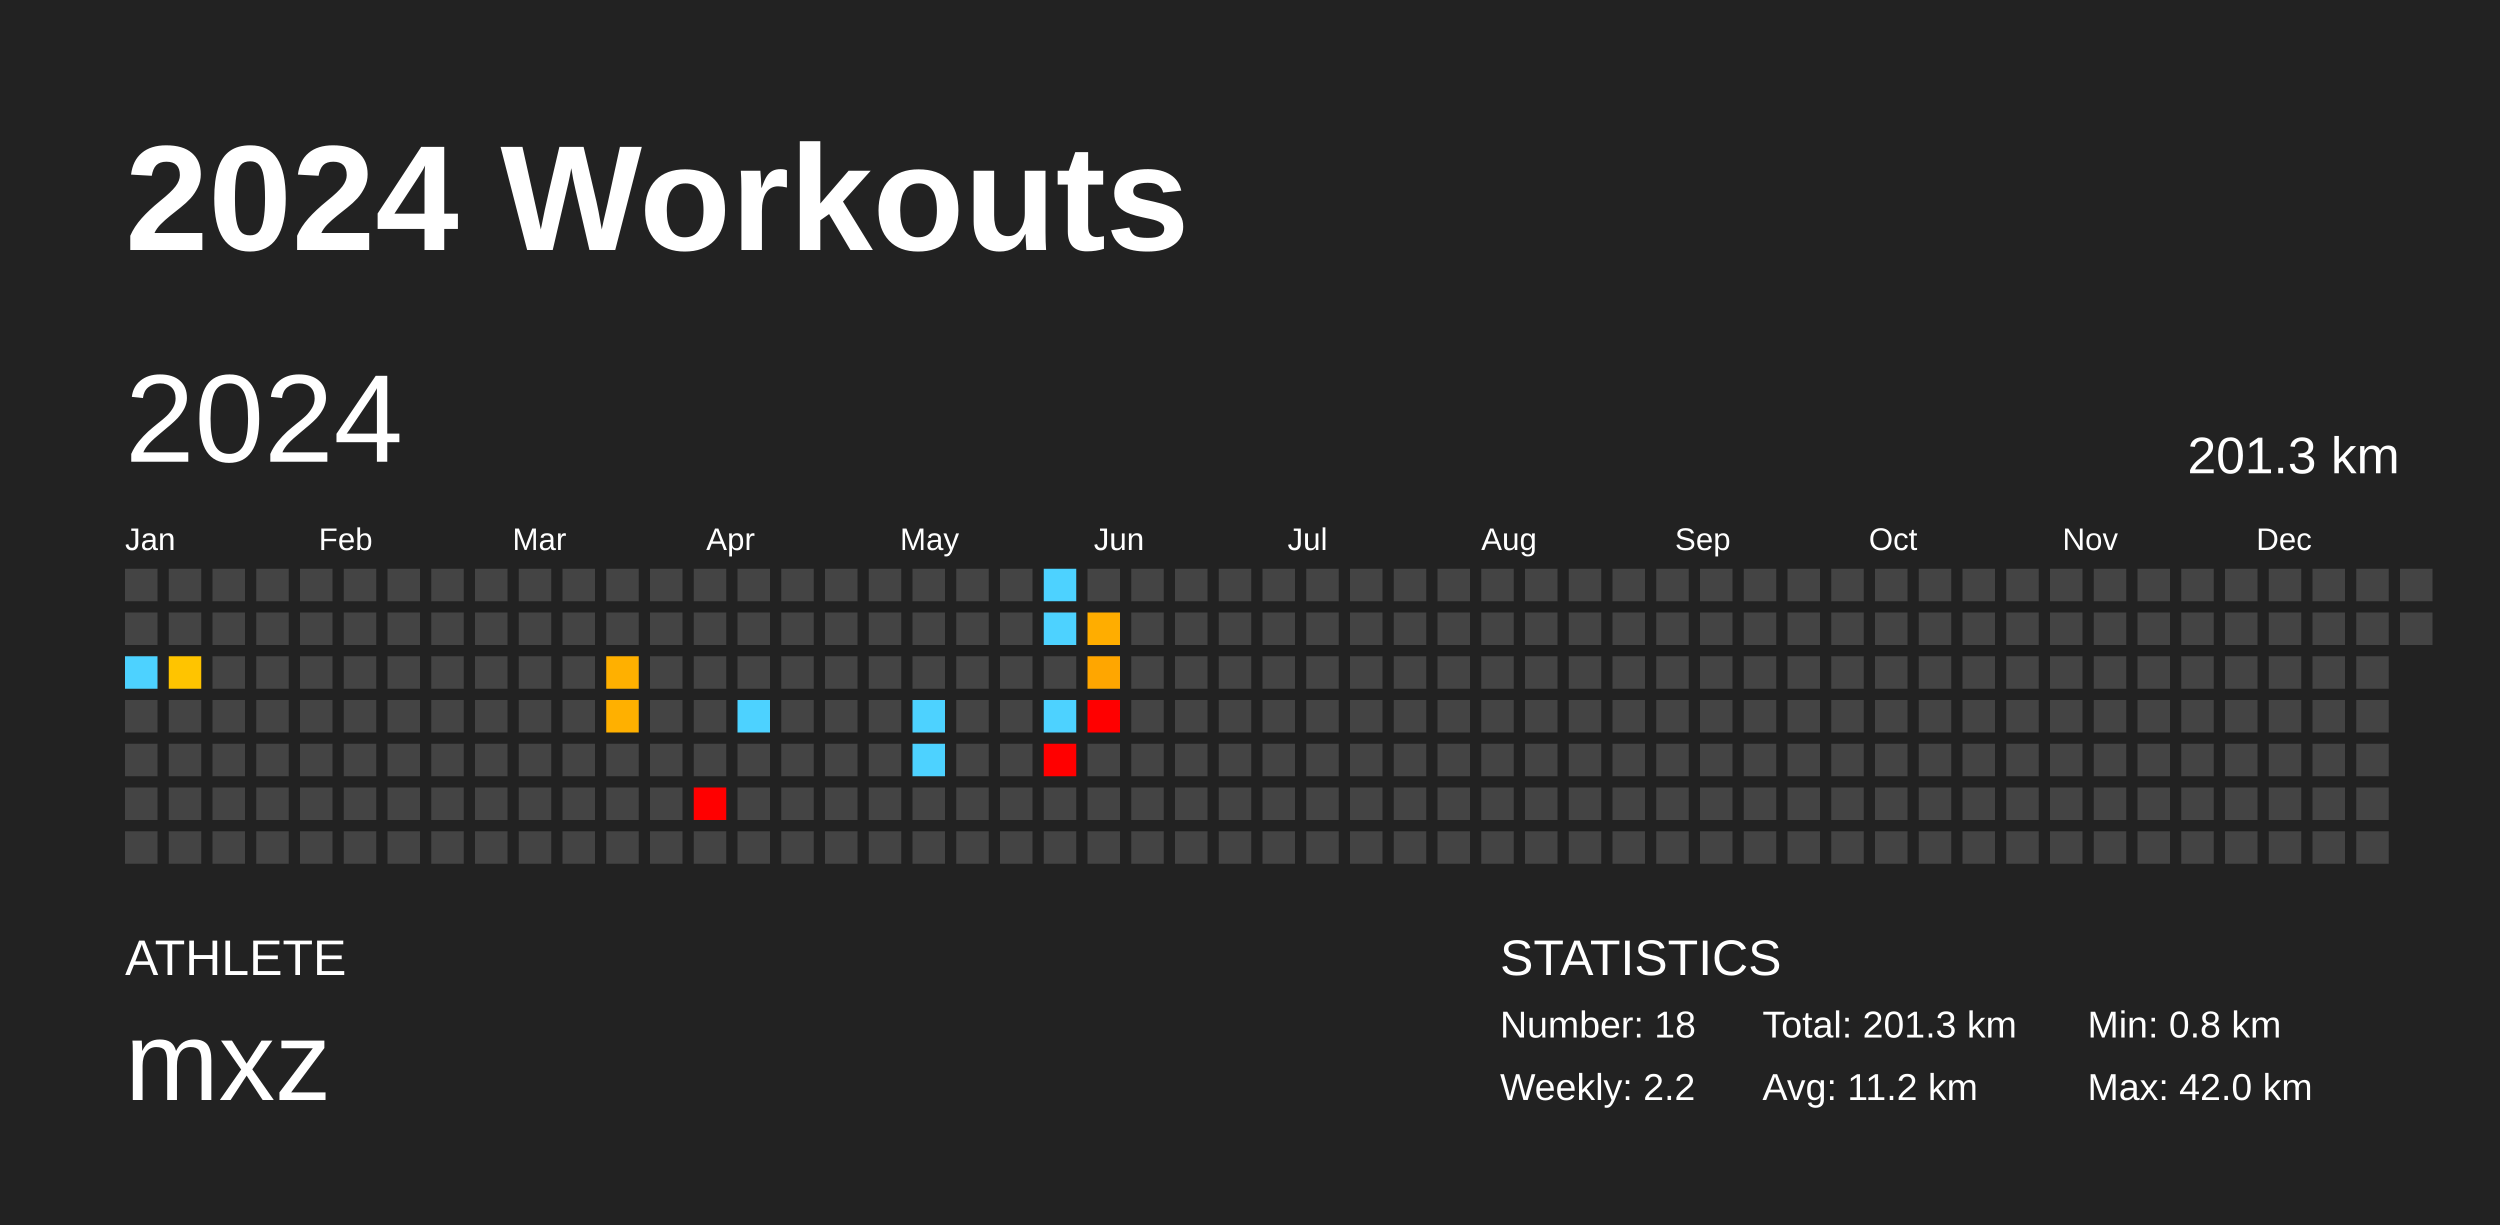
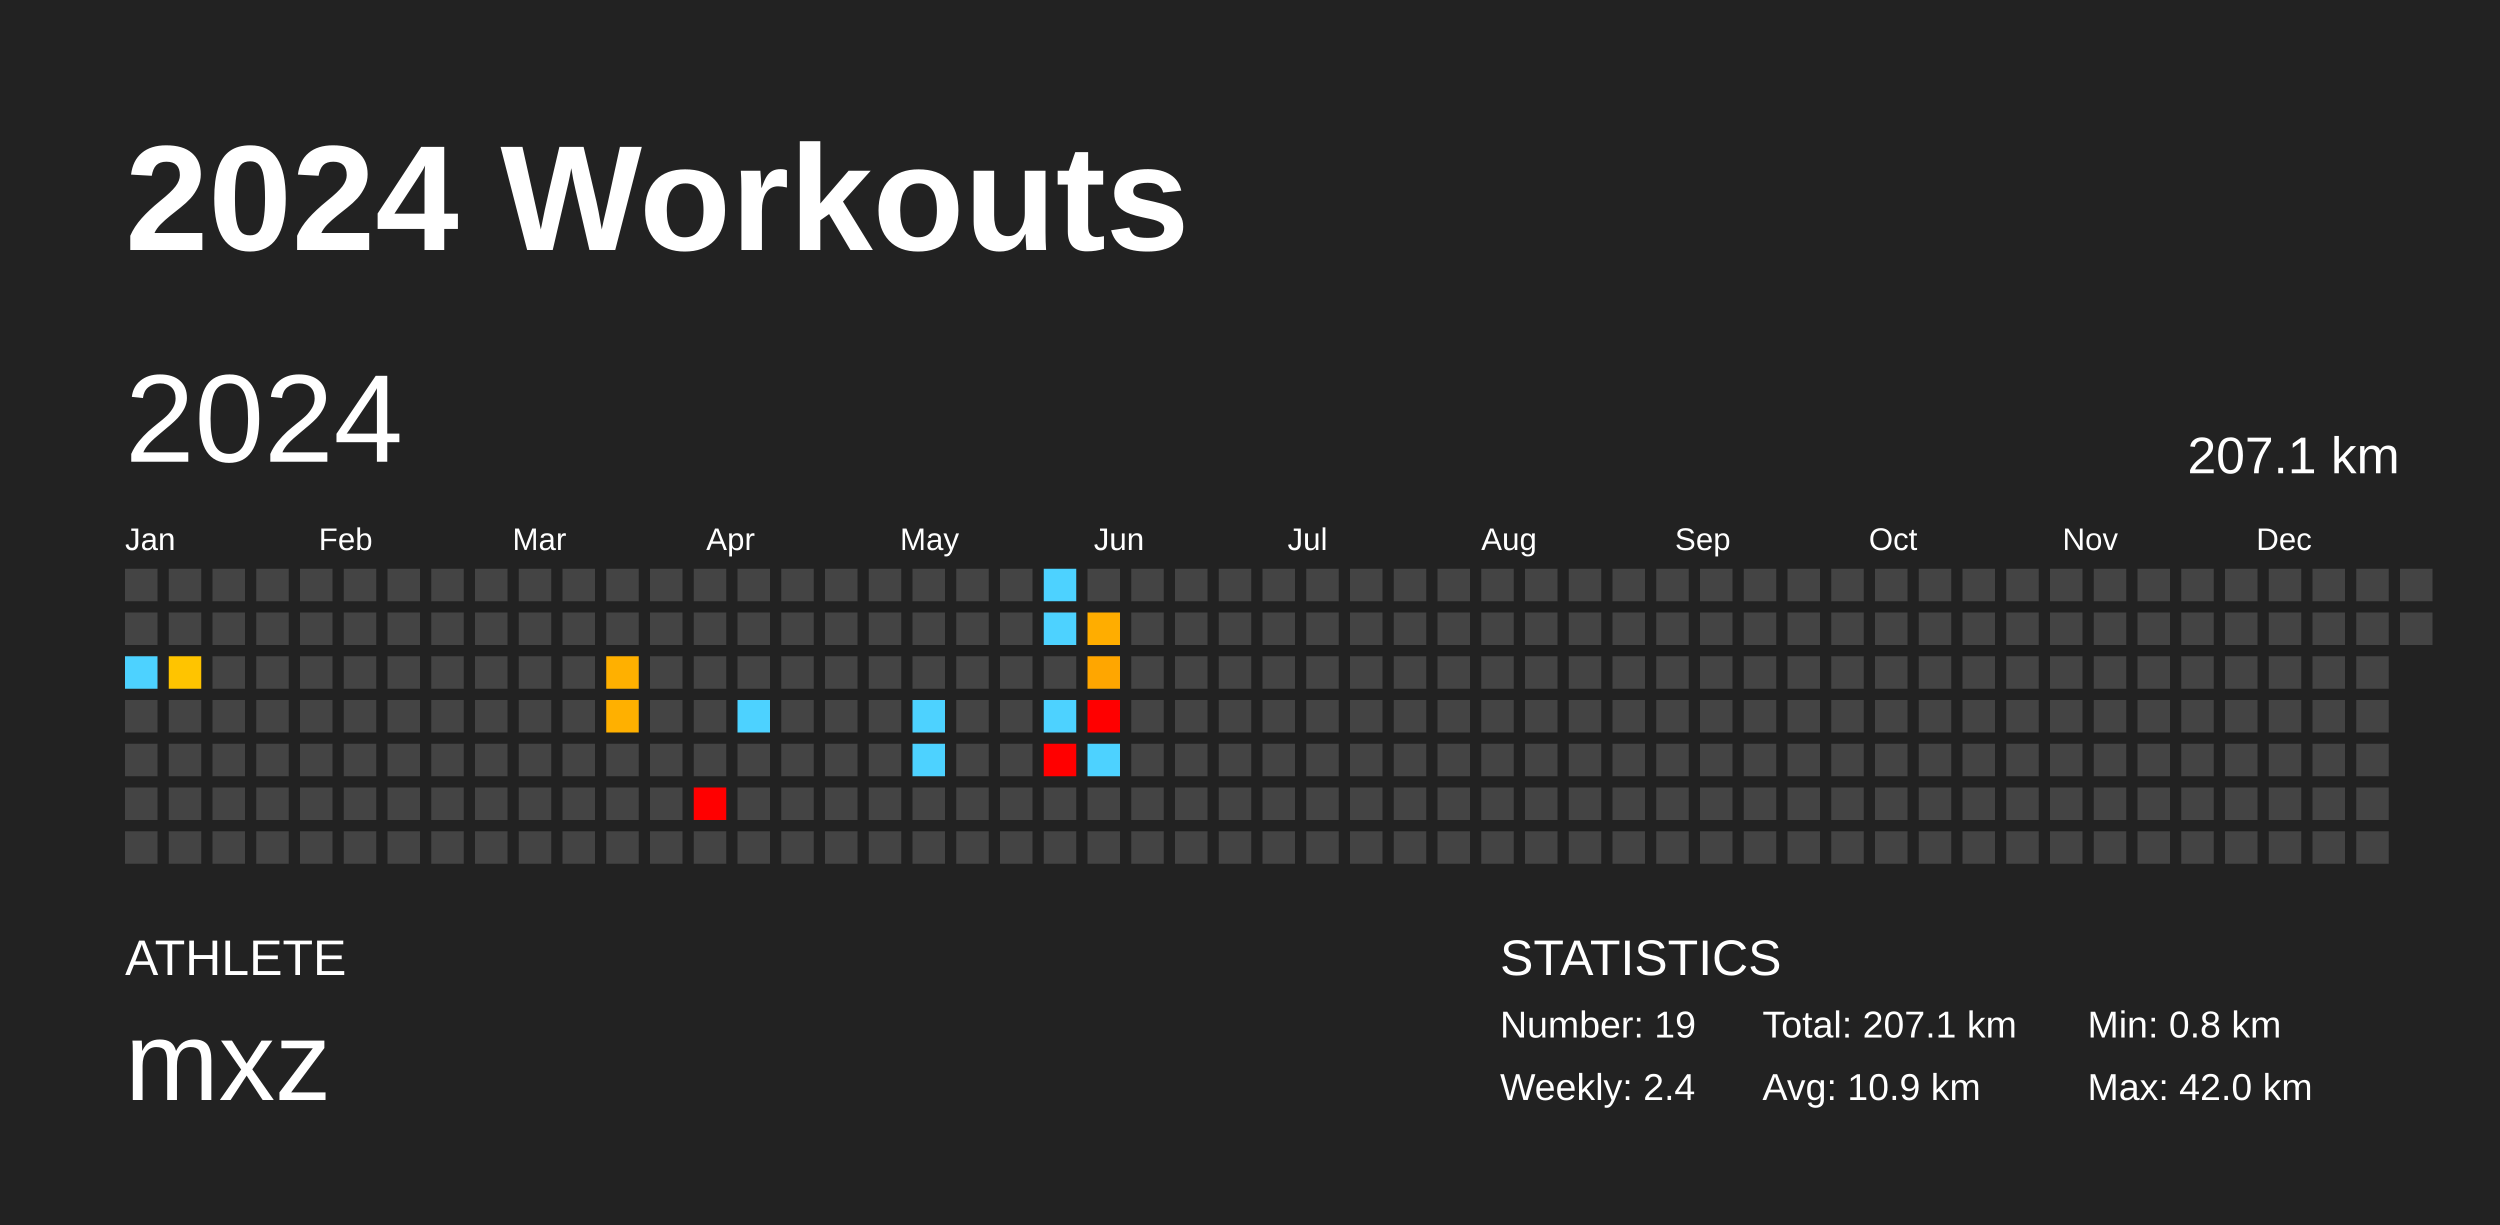
<svg xmlns="http://www.w3.org/2000/svg" baseProfile="full" height="98mm" version="1.1" viewBox="0,0,200,98" width="200mm">
  <defs />
  <rect fill="#222222" height="98" width="200" x="0" y="0" />
  <text fill="#FFFFFF" style="font-size:12px; font-family:Arial; font-weight:bold;" x="10" y="20">2024 Workouts</text>
  <text fill="#FFFFFF" style="font-size:4px; font-family:Arial" x="10" y="78">ATHLETE</text>
  <text fill="#FFFFFF" style="font-size:9px; font-family:Arial" x="10" y="88">mxz</text>
  <text fill="#FFFFFF" style="font-size:4px; font-family:Arial" x="120" y="78">STATISTICS</text>
-   <text fill="#FFFFFF" style="font-size:3px; font-family:Arial" x="120" y="83">Number: 18</text>
-   <text fill="#FFFFFF" style="font-size:3px; font-family:Arial" x="120" y="88">Weekly: 2.2</text>
-   <text fill="#FFFFFF" style="font-size:3px; font-family:Arial" x="141" y="83">Total: 201.3 km</text>
-   <text fill="#FFFFFF" style="font-size:3px; font-family:Arial" x="141" y="88">Avg: 11.2 km</text>
+   <text fill="#FFFFFF" style="font-size:3px; font-family:Arial" x="120" y="83">Number: 19</text>
+   <text fill="#FFFFFF" style="font-size:3px; font-family:Arial" x="120" y="88">Weekly: 2.4</text>
+   <text fill="#FFFFFF" style="font-size:3px; font-family:Arial" x="141" y="83">Total: 207.1 km</text>
+   <text fill="#FFFFFF" style="font-size:3px; font-family:Arial" x="141" y="88">Avg: 10.9 km</text>
  <text fill="#FFFFFF" style="font-size:3px; font-family:Arial" x="167" y="83">Min: 0.8 km</text>
  <text fill="#FFFFFF" style="font-size:3px; font-family:Arial" x="167" y="88">Max: 42.0 km</text>
  <text dominant-baseline="hanging" fill="#FFFFFF" style="font-size:10.0px; font-family:Arial;" x="10" y="30">2024</text>
-   <text dominant-baseline="hanging" fill="#FFFFFF" style="font-size:4.125px; font-family:Arial;" x="175" y="35">201.3 km</text>
+   <text dominant-baseline="hanging" fill="#FFFFFF" style="font-size:4.125px; font-family:Arial;" x="175" y="35">207.1 km</text>
  <text fill="#FFFFFF" style="font-size:2.5px; font-family:Arial" x="10.0" y="44">Jan</text>
  <text fill="#FFFFFF" style="font-size:2.5px; font-family:Arial" x="25.5" y="44">Feb</text>
  <text fill="#FFFFFF" style="font-size:2.5px; font-family:Arial" x="41.0" y="44">Mar</text>
  <text fill="#FFFFFF" style="font-size:2.5px; font-family:Arial" x="56.5" y="44">Apr</text>
  <text fill="#FFFFFF" style="font-size:2.5px; font-family:Arial" x="72.0" y="44">May</text>
  <text fill="#FFFFFF" style="font-size:2.5px; font-family:Arial" x="87.5" y="44">Jun</text>
  <text fill="#FFFFFF" style="font-size:2.5px; font-family:Arial" x="103.0" y="44">Jul</text>
  <text fill="#FFFFFF" style="font-size:2.5px; font-family:Arial" x="118.5" y="44">Aug</text>
  <text fill="#FFFFFF" style="font-size:2.5px; font-family:Arial" x="134.0" y="44">Sep</text>
  <text fill="#FFFFFF" style="font-size:2.5px; font-family:Arial" x="149.5" y="44">Oct</text>
  <text fill="#FFFFFF" style="font-size:2.5px; font-family:Arial" x="165.0" y="44">Nov</text>
  <text fill="#FFFFFF" style="font-size:2.5px; font-family:Arial" x="180.5" y="44">Dec</text>
  <rect fill="#444444" height="2.6" width="2.6" x="10.0" y="45.5" />
  <rect fill="#444444" height="2.6" width="2.6" x="10.0" y="49.0" />
  <rect fill="#4dd2ff" height="2.6" width="2.6" x="10.0" y="52.5" />
  <rect fill="#444444" height="2.6" width="2.6" x="10.0" y="56.0" />
  <rect fill="#444444" height="2.6" width="2.6" x="10.0" y="59.5" />
  <rect fill="#444444" height="2.6" width="2.6" x="10.0" y="63.0" />
  <rect fill="#444444" height="2.6" width="2.6" x="10.0" y="66.5" />
  <rect fill="#444444" height="2.6" width="2.6" x="13.5" y="45.5" />
  <rect fill="#444444" height="2.6" width="2.6" x="13.5" y="49.0" />
  <rect fill="#ffc400" height="2.6" width="2.6" x="13.5" y="52.5" />
  <rect fill="#444444" height="2.6" width="2.6" x="13.5" y="56.0" />
  <rect fill="#444444" height="2.6" width="2.6" x="13.5" y="59.5" />
  <rect fill="#444444" height="2.6" width="2.6" x="13.5" y="63.0" />
  <rect fill="#444444" height="2.6" width="2.6" x="13.5" y="66.5" />
  <rect fill="#444444" height="2.6" width="2.6" x="17.0" y="45.5" />
  <rect fill="#444444" height="2.6" width="2.6" x="17.0" y="49.0" />
  <rect fill="#444444" height="2.6" width="2.6" x="17.0" y="52.5" />
  <rect fill="#444444" height="2.6" width="2.6" x="17.0" y="56.0" />
  <rect fill="#444444" height="2.6" width="2.6" x="17.0" y="59.5" />
  <rect fill="#444444" height="2.6" width="2.6" x="17.0" y="63.0" />
  <rect fill="#444444" height="2.6" width="2.6" x="17.0" y="66.5" />
  <rect fill="#444444" height="2.6" width="2.6" x="20.5" y="45.5" />
  <rect fill="#444444" height="2.6" width="2.6" x="20.5" y="49.0" />
  <rect fill="#444444" height="2.6" width="2.6" x="20.5" y="52.5" />
  <rect fill="#444444" height="2.6" width="2.6" x="20.5" y="56.0" />
  <rect fill="#444444" height="2.6" width="2.6" x="20.5" y="59.5" />
  <rect fill="#444444" height="2.6" width="2.6" x="20.5" y="63.0" />
  <rect fill="#444444" height="2.6" width="2.6" x="20.5" y="66.5" />
  <rect fill="#444444" height="2.6" width="2.6" x="24.0" y="45.5" />
  <rect fill="#444444" height="2.6" width="2.6" x="24.0" y="49.0" />
  <rect fill="#444444" height="2.6" width="2.6" x="24.0" y="52.5" />
  <rect fill="#444444" height="2.6" width="2.6" x="24.0" y="56.0" />
  <rect fill="#444444" height="2.6" width="2.6" x="24.0" y="59.5" />
  <rect fill="#444444" height="2.6" width="2.6" x="24.0" y="63.0" />
  <rect fill="#444444" height="2.6" width="2.6" x="24.0" y="66.5" />
  <rect fill="#444444" height="2.6" width="2.6" x="27.5" y="45.5" />
  <rect fill="#444444" height="2.6" width="2.6" x="27.5" y="49.0" />
  <rect fill="#444444" height="2.6" width="2.6" x="27.5" y="52.5" />
  <rect fill="#444444" height="2.6" width="2.6" x="27.5" y="56.0" />
  <rect fill="#444444" height="2.6" width="2.6" x="27.5" y="59.5" />
  <rect fill="#444444" height="2.6" width="2.6" x="27.5" y="63.0" />
  <rect fill="#444444" height="2.6" width="2.6" x="27.5" y="66.5" />
  <rect fill="#444444" height="2.6" width="2.6" x="31.0" y="45.5" />
  <rect fill="#444444" height="2.6" width="2.6" x="31.0" y="49.0" />
  <rect fill="#444444" height="2.6" width="2.6" x="31.0" y="52.5" />
  <rect fill="#444444" height="2.6" width="2.6" x="31.0" y="56.0" />
  <rect fill="#444444" height="2.6" width="2.6" x="31.0" y="59.5" />
  <rect fill="#444444" height="2.6" width="2.6" x="31.0" y="63.0" />
  <rect fill="#444444" height="2.6" width="2.6" x="31.0" y="66.5" />
  <rect fill="#444444" height="2.6" width="2.6" x="34.5" y="45.5" />
  <rect fill="#444444" height="2.6" width="2.6" x="34.5" y="49.0" />
  <rect fill="#444444" height="2.6" width="2.6" x="34.5" y="52.5" />
  <rect fill="#444444" height="2.6" width="2.6" x="34.5" y="56.0" />
  <rect fill="#444444" height="2.6" width="2.6" x="34.5" y="59.5" />
  <rect fill="#444444" height="2.6" width="2.6" x="34.5" y="63.0" />
  <rect fill="#444444" height="2.6" width="2.6" x="34.5" y="66.5" />
  <rect fill="#444444" height="2.6" width="2.6" x="38.0" y="45.5" />
  <rect fill="#444444" height="2.6" width="2.6" x="38.0" y="49.0" />
  <rect fill="#444444" height="2.6" width="2.6" x="38.0" y="52.5" />
  <rect fill="#444444" height="2.6" width="2.6" x="38.0" y="56.0" />
  <rect fill="#444444" height="2.6" width="2.6" x="38.0" y="59.5" />
  <rect fill="#444444" height="2.6" width="2.6" x="38.0" y="63.0" />
  <rect fill="#444444" height="2.6" width="2.6" x="38.0" y="66.5" />
  <rect fill="#444444" height="2.6" width="2.6" x="41.5" y="45.5" />
  <rect fill="#444444" height="2.6" width="2.6" x="41.5" y="49.0" />
  <rect fill="#444444" height="2.6" width="2.6" x="41.5" y="52.5" />
  <rect fill="#444444" height="2.6" width="2.6" x="41.5" y="56.0" />
  <rect fill="#444444" height="2.6" width="2.6" x="41.5" y="59.5" />
  <rect fill="#444444" height="2.6" width="2.6" x="41.5" y="63.0" />
  <rect fill="#444444" height="2.6" width="2.6" x="41.5" y="66.5" />
  <rect fill="#444444" height="2.6" width="2.6" x="45.0" y="45.5" />
  <rect fill="#444444" height="2.6" width="2.6" x="45.0" y="49.0" />
  <rect fill="#444444" height="2.6" width="2.6" x="45.0" y="52.5" />
  <rect fill="#444444" height="2.6" width="2.6" x="45.0" y="56.0" />
  <rect fill="#444444" height="2.6" width="2.6" x="45.0" y="59.5" />
  <rect fill="#444444" height="2.6" width="2.6" x="45.0" y="63.0" />
  <rect fill="#444444" height="2.6" width="2.6" x="45.0" y="66.5" />
  <rect fill="#444444" height="2.6" width="2.6" x="48.5" y="45.5" />
  <rect fill="#444444" height="2.6" width="2.6" x="48.5" y="49.0" />
  <rect fill="#ffb000" height="2.6" width="2.6" x="48.5" y="52.5" />
  <rect fill="#ffb000" height="2.6" width="2.6" x="48.5" y="56.0" />
  <rect fill="#444444" height="2.6" width="2.6" x="48.5" y="59.5" />
  <rect fill="#444444" height="2.6" width="2.6" x="48.5" y="63.0" />
  <rect fill="#444444" height="2.6" width="2.6" x="48.5" y="66.5" />
  <rect fill="#444444" height="2.6" width="2.6" x="52.0" y="45.5" />
  <rect fill="#444444" height="2.6" width="2.6" x="52.0" y="49.0" />
  <rect fill="#444444" height="2.6" width="2.6" x="52.0" y="52.5" />
  <rect fill="#444444" height="2.6" width="2.6" x="52.0" y="56.0" />
  <rect fill="#444444" height="2.6" width="2.6" x="52.0" y="59.5" />
  <rect fill="#444444" height="2.6" width="2.6" x="52.0" y="63.0" />
  <rect fill="#444444" height="2.6" width="2.6" x="52.0" y="66.5" />
  <rect fill="#444444" height="2.6" width="2.6" x="55.5" y="45.5" />
  <rect fill="#444444" height="2.6" width="2.6" x="55.5" y="49.0" />
  <rect fill="#444444" height="2.6" width="2.6" x="55.5" y="52.5" />
  <rect fill="#444444" height="2.6" width="2.6" x="55.5" y="56.0" />
  <rect fill="#444444" height="2.6" width="2.6" x="55.5" y="59.5" />
  <rect fill="red" height="2.6" width="2.6" x="55.5" y="63.0" />
  <rect fill="#444444" height="2.6" width="2.6" x="55.5" y="66.5" />
  <rect fill="#444444" height="2.6" width="2.6" x="59.0" y="45.5" />
  <rect fill="#444444" height="2.6" width="2.6" x="59.0" y="49.0" />
  <rect fill="#444444" height="2.6" width="2.6" x="59.0" y="52.5" />
  <rect fill="#4dd2ff" height="2.6" width="2.6" x="59.0" y="56.0" />
  <rect fill="#444444" height="2.6" width="2.6" x="59.0" y="59.5" />
  <rect fill="#444444" height="2.6" width="2.6" x="59.0" y="63.0" />
  <rect fill="#444444" height="2.6" width="2.6" x="59.0" y="66.5" />
  <rect fill="#444444" height="2.6" width="2.6" x="62.5" y="45.5" />
  <rect fill="#444444" height="2.6" width="2.6" x="62.5" y="49.0" />
  <rect fill="#444444" height="2.6" width="2.6" x="62.5" y="52.5" />
  <rect fill="#444444" height="2.6" width="2.6" x="62.5" y="56.0" />
  <rect fill="#444444" height="2.6" width="2.6" x="62.5" y="59.5" />
  <rect fill="#444444" height="2.6" width="2.6" x="62.5" y="63.0" />
  <rect fill="#444444" height="2.6" width="2.6" x="62.5" y="66.5" />
  <rect fill="#444444" height="2.6" width="2.6" x="66.0" y="45.5" />
  <rect fill="#444444" height="2.6" width="2.6" x="66.0" y="49.0" />
  <rect fill="#444444" height="2.6" width="2.6" x="66.0" y="52.5" />
  <rect fill="#444444" height="2.6" width="2.6" x="66.0" y="56.0" />
  <rect fill="#444444" height="2.6" width="2.6" x="66.0" y="59.5" />
  <rect fill="#444444" height="2.6" width="2.6" x="66.0" y="63.0" />
  <rect fill="#444444" height="2.6" width="2.6" x="66.0" y="66.5" />
  <rect fill="#444444" height="2.6" width="2.6" x="69.5" y="45.5" />
  <rect fill="#444444" height="2.6" width="2.6" x="69.5" y="49.0" />
  <rect fill="#444444" height="2.6" width="2.6" x="69.5" y="52.5" />
  <rect fill="#444444" height="2.6" width="2.6" x="69.5" y="56.0" />
  <rect fill="#444444" height="2.6" width="2.6" x="69.5" y="59.5" />
  <rect fill="#444444" height="2.6" width="2.6" x="69.5" y="63.0" />
  <rect fill="#444444" height="2.6" width="2.6" x="69.5" y="66.5" />
  <rect fill="#444444" height="2.6" width="2.6" x="73.0" y="45.5" />
  <rect fill="#444444" height="2.6" width="2.6" x="73.0" y="49.0" />
  <rect fill="#444444" height="2.6" width="2.6" x="73.0" y="52.5" />
  <rect fill="#4dd2ff" height="2.6" width="2.6" x="73.0" y="56.0" />
  <rect fill="#4dd2ff" height="2.6" width="2.6" x="73.0" y="59.5" />
  <rect fill="#444444" height="2.6" width="2.6" x="73.0" y="63.0" />
  <rect fill="#444444" height="2.6" width="2.6" x="73.0" y="66.5" />
  <rect fill="#444444" height="2.6" width="2.6" x="76.5" y="45.5" />
  <rect fill="#444444" height="2.6" width="2.6" x="76.5" y="49.0" />
  <rect fill="#444444" height="2.6" width="2.6" x="76.5" y="52.5" />
  <rect fill="#444444" height="2.6" width="2.6" x="76.5" y="56.0" />
  <rect fill="#444444" height="2.6" width="2.6" x="76.5" y="59.5" />
  <rect fill="#444444" height="2.6" width="2.6" x="76.5" y="63.0" />
  <rect fill="#444444" height="2.6" width="2.6" x="76.5" y="66.5" />
  <rect fill="#444444" height="2.6" width="2.6" x="80.0" y="45.5" />
  <rect fill="#444444" height="2.6" width="2.6" x="80.0" y="49.0" />
  <rect fill="#444444" height="2.6" width="2.6" x="80.0" y="52.5" />
  <rect fill="#444444" height="2.6" width="2.6" x="80.0" y="56.0" />
  <rect fill="#444444" height="2.6" width="2.6" x="80.0" y="59.5" />
  <rect fill="#444444" height="2.6" width="2.6" x="80.0" y="63.0" />
  <rect fill="#444444" height="2.6" width="2.6" x="80.0" y="66.5" />
  <rect fill="#4dd2ff" height="2.6" width="2.6" x="83.5" y="45.5" />
  <rect fill="#4dd2ff" height="2.6" width="2.6" x="83.5" y="49.0" />
  <rect fill="#444444" height="2.6" width="2.6" x="83.5" y="52.5" />
  <rect fill="#4dd2ff" height="2.6" width="2.6" x="83.5" y="56.0" />
  <rect fill="red" height="2.6" width="2.6" x="83.5" y="59.5" />
  <rect fill="#444444" height="2.6" width="2.6" x="83.5" y="63.0" />
  <rect fill="#444444" height="2.6" width="2.6" x="83.5" y="66.5" />
  <rect fill="#444444" height="2.6" width="2.6" x="87.0" y="45.5" />
  <rect fill="#ffad00" height="2.6" width="2.6" x="87.0" y="49.0" />
  <rect fill="#ffa600" height="2.6" width="2.6" x="87.0" y="52.5" />
  <rect fill="red" height="2.6" width="2.6" x="87.0" y="56.0" />
-   <rect fill="#444444" height="2.6" width="2.6" x="87.0" y="59.5" />
+   <rect fill="#4dd2ff" height="2.6" width="2.6" x="87.0" y="59.5" />
  <rect fill="#444444" height="2.6" width="2.6" x="87.0" y="63.0" />
  <rect fill="#444444" height="2.6" width="2.6" x="87.0" y="66.5" />
  <rect fill="#444444" height="2.6" width="2.6" x="90.5" y="45.5" />
  <rect fill="#444444" height="2.6" width="2.6" x="90.5" y="49.0" />
  <rect fill="#444444" height="2.6" width="2.6" x="90.5" y="52.5" />
  <rect fill="#444444" height="2.6" width="2.6" x="90.5" y="56.0" />
  <rect fill="#444444" height="2.6" width="2.6" x="90.5" y="59.5" />
  <rect fill="#444444" height="2.6" width="2.6" x="90.5" y="63.0" />
  <rect fill="#444444" height="2.6" width="2.6" x="90.5" y="66.5" />
  <rect fill="#444444" height="2.6" width="2.6" x="94.0" y="45.5" />
  <rect fill="#444444" height="2.6" width="2.6" x="94.0" y="49.0" />
  <rect fill="#444444" height="2.6" width="2.6" x="94.0" y="52.5" />
  <rect fill="#444444" height="2.6" width="2.6" x="94.0" y="56.0" />
  <rect fill="#444444" height="2.6" width="2.6" x="94.0" y="59.5" />
  <rect fill="#444444" height="2.6" width="2.6" x="94.0" y="63.0" />
  <rect fill="#444444" height="2.6" width="2.6" x="94.0" y="66.5" />
  <rect fill="#444444" height="2.6" width="2.6" x="97.5" y="45.5" />
  <rect fill="#444444" height="2.6" width="2.6" x="97.5" y="49.0" />
  <rect fill="#444444" height="2.6" width="2.6" x="97.5" y="52.5" />
  <rect fill="#444444" height="2.6" width="2.6" x="97.5" y="56.0" />
  <rect fill="#444444" height="2.6" width="2.6" x="97.5" y="59.5" />
  <rect fill="#444444" height="2.6" width="2.6" x="97.5" y="63.0" />
  <rect fill="#444444" height="2.6" width="2.6" x="97.5" y="66.5" />
  <rect fill="#444444" height="2.6" width="2.6" x="101.0" y="45.5" />
  <rect fill="#444444" height="2.6" width="2.6" x="101.0" y="49.0" />
  <rect fill="#444444" height="2.6" width="2.6" x="101.0" y="52.5" />
  <rect fill="#444444" height="2.6" width="2.6" x="101.0" y="56.0" />
  <rect fill="#444444" height="2.6" width="2.6" x="101.0" y="59.5" />
  <rect fill="#444444" height="2.6" width="2.6" x="101.0" y="63.0" />
  <rect fill="#444444" height="2.6" width="2.6" x="101.0" y="66.5" />
  <rect fill="#444444" height="2.6" width="2.6" x="104.5" y="45.5" />
  <rect fill="#444444" height="2.6" width="2.6" x="104.5" y="49.0" />
  <rect fill="#444444" height="2.6" width="2.6" x="104.5" y="52.5" />
  <rect fill="#444444" height="2.6" width="2.6" x="104.5" y="56.0" />
  <rect fill="#444444" height="2.6" width="2.6" x="104.5" y="59.5" />
  <rect fill="#444444" height="2.6" width="2.6" x="104.5" y="63.0" />
  <rect fill="#444444" height="2.6" width="2.6" x="104.5" y="66.5" />
  <rect fill="#444444" height="2.6" width="2.6" x="108.0" y="45.5" />
  <rect fill="#444444" height="2.6" width="2.6" x="108.0" y="49.0" />
  <rect fill="#444444" height="2.6" width="2.6" x="108.0" y="52.5" />
  <rect fill="#444444" height="2.6" width="2.6" x="108.0" y="56.0" />
  <rect fill="#444444" height="2.6" width="2.6" x="108.0" y="59.5" />
  <rect fill="#444444" height="2.6" width="2.6" x="108.0" y="63.0" />
  <rect fill="#444444" height="2.6" width="2.6" x="108.0" y="66.5" />
  <rect fill="#444444" height="2.6" width="2.6" x="111.5" y="45.5" />
  <rect fill="#444444" height="2.6" width="2.6" x="111.5" y="49.0" />
  <rect fill="#444444" height="2.6" width="2.6" x="111.5" y="52.5" />
  <rect fill="#444444" height="2.6" width="2.6" x="111.5" y="56.0" />
  <rect fill="#444444" height="2.6" width="2.6" x="111.5" y="59.5" />
  <rect fill="#444444" height="2.6" width="2.6" x="111.5" y="63.0" />
  <rect fill="#444444" height="2.6" width="2.6" x="111.5" y="66.5" />
  <rect fill="#444444" height="2.6" width="2.6" x="115.0" y="45.5" />
  <rect fill="#444444" height="2.6" width="2.6" x="115.0" y="49.0" />
  <rect fill="#444444" height="2.6" width="2.6" x="115.0" y="52.5" />
  <rect fill="#444444" height="2.6" width="2.6" x="115.0" y="56.0" />
  <rect fill="#444444" height="2.6" width="2.6" x="115.0" y="59.5" />
  <rect fill="#444444" height="2.6" width="2.6" x="115.0" y="63.0" />
  <rect fill="#444444" height="2.6" width="2.6" x="115.0" y="66.5" />
  <rect fill="#444444" height="2.6" width="2.6" x="118.5" y="45.5" />
  <rect fill="#444444" height="2.6" width="2.6" x="118.5" y="49.0" />
  <rect fill="#444444" height="2.6" width="2.6" x="118.5" y="52.5" />
  <rect fill="#444444" height="2.6" width="2.6" x="118.5" y="56.0" />
  <rect fill="#444444" height="2.6" width="2.6" x="118.5" y="59.5" />
  <rect fill="#444444" height="2.6" width="2.6" x="118.5" y="63.0" />
  <rect fill="#444444" height="2.6" width="2.6" x="118.5" y="66.5" />
  <rect fill="#444444" height="2.6" width="2.6" x="122.0" y="45.5" />
  <rect fill="#444444" height="2.6" width="2.6" x="122.0" y="49.0" />
  <rect fill="#444444" height="2.6" width="2.6" x="122.0" y="52.5" />
  <rect fill="#444444" height="2.6" width="2.6" x="122.0" y="56.0" />
  <rect fill="#444444" height="2.6" width="2.6" x="122.0" y="59.5" />
  <rect fill="#444444" height="2.6" width="2.6" x="122.0" y="63.0" />
  <rect fill="#444444" height="2.6" width="2.6" x="122.0" y="66.5" />
  <rect fill="#444444" height="2.6" width="2.6" x="125.5" y="45.5" />
  <rect fill="#444444" height="2.6" width="2.6" x="125.5" y="49.0" />
  <rect fill="#444444" height="2.6" width="2.6" x="125.5" y="52.5" />
  <rect fill="#444444" height="2.6" width="2.6" x="125.5" y="56.0" />
  <rect fill="#444444" height="2.6" width="2.6" x="125.5" y="59.5" />
  <rect fill="#444444" height="2.6" width="2.6" x="125.5" y="63.0" />
  <rect fill="#444444" height="2.6" width="2.6" x="125.5" y="66.5" />
  <rect fill="#444444" height="2.6" width="2.6" x="129.0" y="45.5" />
  <rect fill="#444444" height="2.6" width="2.6" x="129.0" y="49.0" />
  <rect fill="#444444" height="2.6" width="2.6" x="129.0" y="52.5" />
  <rect fill="#444444" height="2.6" width="2.6" x="129.0" y="56.0" />
  <rect fill="#444444" height="2.6" width="2.6" x="129.0" y="59.5" />
  <rect fill="#444444" height="2.6" width="2.6" x="129.0" y="63.0" />
  <rect fill="#444444" height="2.6" width="2.6" x="129.0" y="66.5" />
  <rect fill="#444444" height="2.6" width="2.6" x="132.5" y="45.5" />
  <rect fill="#444444" height="2.6" width="2.6" x="132.5" y="49.0" />
  <rect fill="#444444" height="2.6" width="2.6" x="132.5" y="52.5" />
  <rect fill="#444444" height="2.6" width="2.6" x="132.5" y="56.0" />
  <rect fill="#444444" height="2.6" width="2.6" x="132.5" y="59.5" />
  <rect fill="#444444" height="2.6" width="2.6" x="132.5" y="63.0" />
  <rect fill="#444444" height="2.6" width="2.6" x="132.5" y="66.5" />
  <rect fill="#444444" height="2.6" width="2.6" x="136.0" y="45.5" />
  <rect fill="#444444" height="2.6" width="2.6" x="136.0" y="49.0" />
  <rect fill="#444444" height="2.6" width="2.6" x="136.0" y="52.5" />
  <rect fill="#444444" height="2.6" width="2.6" x="136.0" y="56.0" />
  <rect fill="#444444" height="2.6" width="2.6" x="136.0" y="59.5" />
  <rect fill="#444444" height="2.6" width="2.6" x="136.0" y="63.0" />
  <rect fill="#444444" height="2.6" width="2.6" x="136.0" y="66.5" />
  <rect fill="#444444" height="2.6" width="2.6" x="139.5" y="45.5" />
  <rect fill="#444444" height="2.6" width="2.6" x="139.5" y="49.0" />
  <rect fill="#444444" height="2.6" width="2.6" x="139.5" y="52.5" />
  <rect fill="#444444" height="2.6" width="2.6" x="139.5" y="56.0" />
  <rect fill="#444444" height="2.6" width="2.6" x="139.5" y="59.5" />
  <rect fill="#444444" height="2.6" width="2.6" x="139.5" y="63.0" />
  <rect fill="#444444" height="2.6" width="2.6" x="139.5" y="66.5" />
  <rect fill="#444444" height="2.6" width="2.6" x="143.0" y="45.5" />
  <rect fill="#444444" height="2.6" width="2.6" x="143.0" y="49.0" />
  <rect fill="#444444" height="2.6" width="2.6" x="143.0" y="52.5" />
  <rect fill="#444444" height="2.6" width="2.6" x="143.0" y="56.0" />
  <rect fill="#444444" height="2.6" width="2.6" x="143.0" y="59.5" />
  <rect fill="#444444" height="2.6" width="2.6" x="143.0" y="63.0" />
  <rect fill="#444444" height="2.6" width="2.6" x="143.0" y="66.5" />
  <rect fill="#444444" height="2.6" width="2.6" x="146.5" y="45.5" />
  <rect fill="#444444" height="2.6" width="2.6" x="146.5" y="49.0" />
  <rect fill="#444444" height="2.6" width="2.6" x="146.5" y="52.5" />
  <rect fill="#444444" height="2.6" width="2.6" x="146.5" y="56.0" />
  <rect fill="#444444" height="2.6" width="2.6" x="146.5" y="59.5" />
  <rect fill="#444444" height="2.6" width="2.6" x="146.5" y="63.0" />
  <rect fill="#444444" height="2.6" width="2.6" x="146.5" y="66.5" />
  <rect fill="#444444" height="2.6" width="2.6" x="150.0" y="45.5" />
  <rect fill="#444444" height="2.6" width="2.6" x="150.0" y="49.0" />
  <rect fill="#444444" height="2.6" width="2.6" x="150.0" y="52.5" />
  <rect fill="#444444" height="2.6" width="2.6" x="150.0" y="56.0" />
  <rect fill="#444444" height="2.6" width="2.6" x="150.0" y="59.5" />
  <rect fill="#444444" height="2.6" width="2.6" x="150.0" y="63.0" />
  <rect fill="#444444" height="2.6" width="2.6" x="150.0" y="66.5" />
  <rect fill="#444444" height="2.6" width="2.6" x="153.5" y="45.5" />
  <rect fill="#444444" height="2.6" width="2.6" x="153.5" y="49.0" />
  <rect fill="#444444" height="2.6" width="2.6" x="153.5" y="52.5" />
  <rect fill="#444444" height="2.6" width="2.6" x="153.5" y="56.0" />
  <rect fill="#444444" height="2.6" width="2.6" x="153.5" y="59.5" />
  <rect fill="#444444" height="2.6" width="2.6" x="153.5" y="63.0" />
  <rect fill="#444444" height="2.6" width="2.6" x="153.5" y="66.5" />
  <rect fill="#444444" height="2.6" width="2.6" x="157.0" y="45.5" />
  <rect fill="#444444" height="2.6" width="2.6" x="157.0" y="49.0" />
  <rect fill="#444444" height="2.6" width="2.6" x="157.0" y="52.5" />
  <rect fill="#444444" height="2.6" width="2.6" x="157.0" y="56.0" />
  <rect fill="#444444" height="2.6" width="2.6" x="157.0" y="59.5" />
  <rect fill="#444444" height="2.6" width="2.6" x="157.0" y="63.0" />
  <rect fill="#444444" height="2.6" width="2.6" x="157.0" y="66.5" />
  <rect fill="#444444" height="2.6" width="2.6" x="160.5" y="45.5" />
  <rect fill="#444444" height="2.6" width="2.6" x="160.5" y="49.0" />
  <rect fill="#444444" height="2.6" width="2.6" x="160.5" y="52.5" />
  <rect fill="#444444" height="2.6" width="2.6" x="160.5" y="56.0" />
  <rect fill="#444444" height="2.6" width="2.6" x="160.5" y="59.5" />
  <rect fill="#444444" height="2.6" width="2.6" x="160.5" y="63.0" />
  <rect fill="#444444" height="2.6" width="2.6" x="160.5" y="66.5" />
  <rect fill="#444444" height="2.6" width="2.6" x="164.0" y="45.5" />
  <rect fill="#444444" height="2.6" width="2.6" x="164.0" y="49.0" />
  <rect fill="#444444" height="2.6" width="2.6" x="164.0" y="52.5" />
  <rect fill="#444444" height="2.6" width="2.6" x="164.0" y="56.0" />
  <rect fill="#444444" height="2.6" width="2.6" x="164.0" y="59.5" />
  <rect fill="#444444" height="2.6" width="2.6" x="164.0" y="63.0" />
  <rect fill="#444444" height="2.6" width="2.6" x="164.0" y="66.5" />
  <rect fill="#444444" height="2.6" width="2.6" x="167.5" y="45.5" />
  <rect fill="#444444" height="2.6" width="2.6" x="167.5" y="49.0" />
  <rect fill="#444444" height="2.6" width="2.6" x="167.5" y="52.5" />
  <rect fill="#444444" height="2.6" width="2.6" x="167.5" y="56.0" />
  <rect fill="#444444" height="2.6" width="2.6" x="167.5" y="59.5" />
  <rect fill="#444444" height="2.6" width="2.6" x="167.5" y="63.0" />
  <rect fill="#444444" height="2.6" width="2.6" x="167.5" y="66.5" />
  <rect fill="#444444" height="2.6" width="2.6" x="171.0" y="45.5" />
  <rect fill="#444444" height="2.6" width="2.6" x="171.0" y="49.0" />
  <rect fill="#444444" height="2.6" width="2.6" x="171.0" y="52.5" />
  <rect fill="#444444" height="2.6" width="2.6" x="171.0" y="56.0" />
  <rect fill="#444444" height="2.6" width="2.6" x="171.0" y="59.5" />
  <rect fill="#444444" height="2.6" width="2.6" x="171.0" y="63.0" />
  <rect fill="#444444" height="2.6" width="2.6" x="171.0" y="66.5" />
  <rect fill="#444444" height="2.6" width="2.6" x="174.5" y="45.5" />
  <rect fill="#444444" height="2.6" width="2.6" x="174.5" y="49.0" />
  <rect fill="#444444" height="2.6" width="2.6" x="174.5" y="52.5" />
  <rect fill="#444444" height="2.6" width="2.6" x="174.5" y="56.0" />
  <rect fill="#444444" height="2.6" width="2.6" x="174.5" y="59.5" />
  <rect fill="#444444" height="2.6" width="2.6" x="174.5" y="63.0" />
  <rect fill="#444444" height="2.6" width="2.6" x="174.5" y="66.5" />
  <rect fill="#444444" height="2.6" width="2.6" x="178.0" y="45.5" />
  <rect fill="#444444" height="2.6" width="2.6" x="178.0" y="49.0" />
  <rect fill="#444444" height="2.6" width="2.6" x="178.0" y="52.5" />
  <rect fill="#444444" height="2.6" width="2.6" x="178.0" y="56.0" />
  <rect fill="#444444" height="2.6" width="2.6" x="178.0" y="59.5" />
  <rect fill="#444444" height="2.6" width="2.6" x="178.0" y="63.0" />
  <rect fill="#444444" height="2.6" width="2.6" x="178.0" y="66.5" />
  <rect fill="#444444" height="2.6" width="2.6" x="181.5" y="45.5" />
  <rect fill="#444444" height="2.6" width="2.6" x="181.5" y="49.0" />
  <rect fill="#444444" height="2.6" width="2.6" x="181.5" y="52.5" />
  <rect fill="#444444" height="2.6" width="2.6" x="181.5" y="56.0" />
  <rect fill="#444444" height="2.6" width="2.6" x="181.5" y="59.5" />
  <rect fill="#444444" height="2.6" width="2.6" x="181.5" y="63.0" />
  <rect fill="#444444" height="2.6" width="2.6" x="181.5" y="66.5" />
  <rect fill="#444444" height="2.6" width="2.6" x="185.0" y="45.5" />
  <rect fill="#444444" height="2.6" width="2.6" x="185.0" y="49.0" />
  <rect fill="#444444" height="2.6" width="2.6" x="185.0" y="52.5" />
  <rect fill="#444444" height="2.6" width="2.6" x="185.0" y="56.0" />
  <rect fill="#444444" height="2.6" width="2.6" x="185.0" y="59.5" />
  <rect fill="#444444" height="2.6" width="2.6" x="185.0" y="63.0" />
  <rect fill="#444444" height="2.6" width="2.6" x="185.0" y="66.5" />
  <rect fill="#444444" height="2.6" width="2.6" x="188.5" y="45.5" />
  <rect fill="#444444" height="2.6" width="2.6" x="188.5" y="49.0" />
  <rect fill="#444444" height="2.6" width="2.6" x="188.5" y="52.5" />
  <rect fill="#444444" height="2.6" width="2.6" x="188.5" y="56.0" />
  <rect fill="#444444" height="2.6" width="2.6" x="188.5" y="59.5" />
  <rect fill="#444444" height="2.6" width="2.6" x="188.5" y="63.0" />
  <rect fill="#444444" height="2.6" width="2.6" x="188.5" y="66.5" />
  <rect fill="#444444" height="2.6" width="2.6" x="192.0" y="45.5" />
  <rect fill="#444444" height="2.6" width="2.6" x="192.0" y="49.0" />
</svg>
